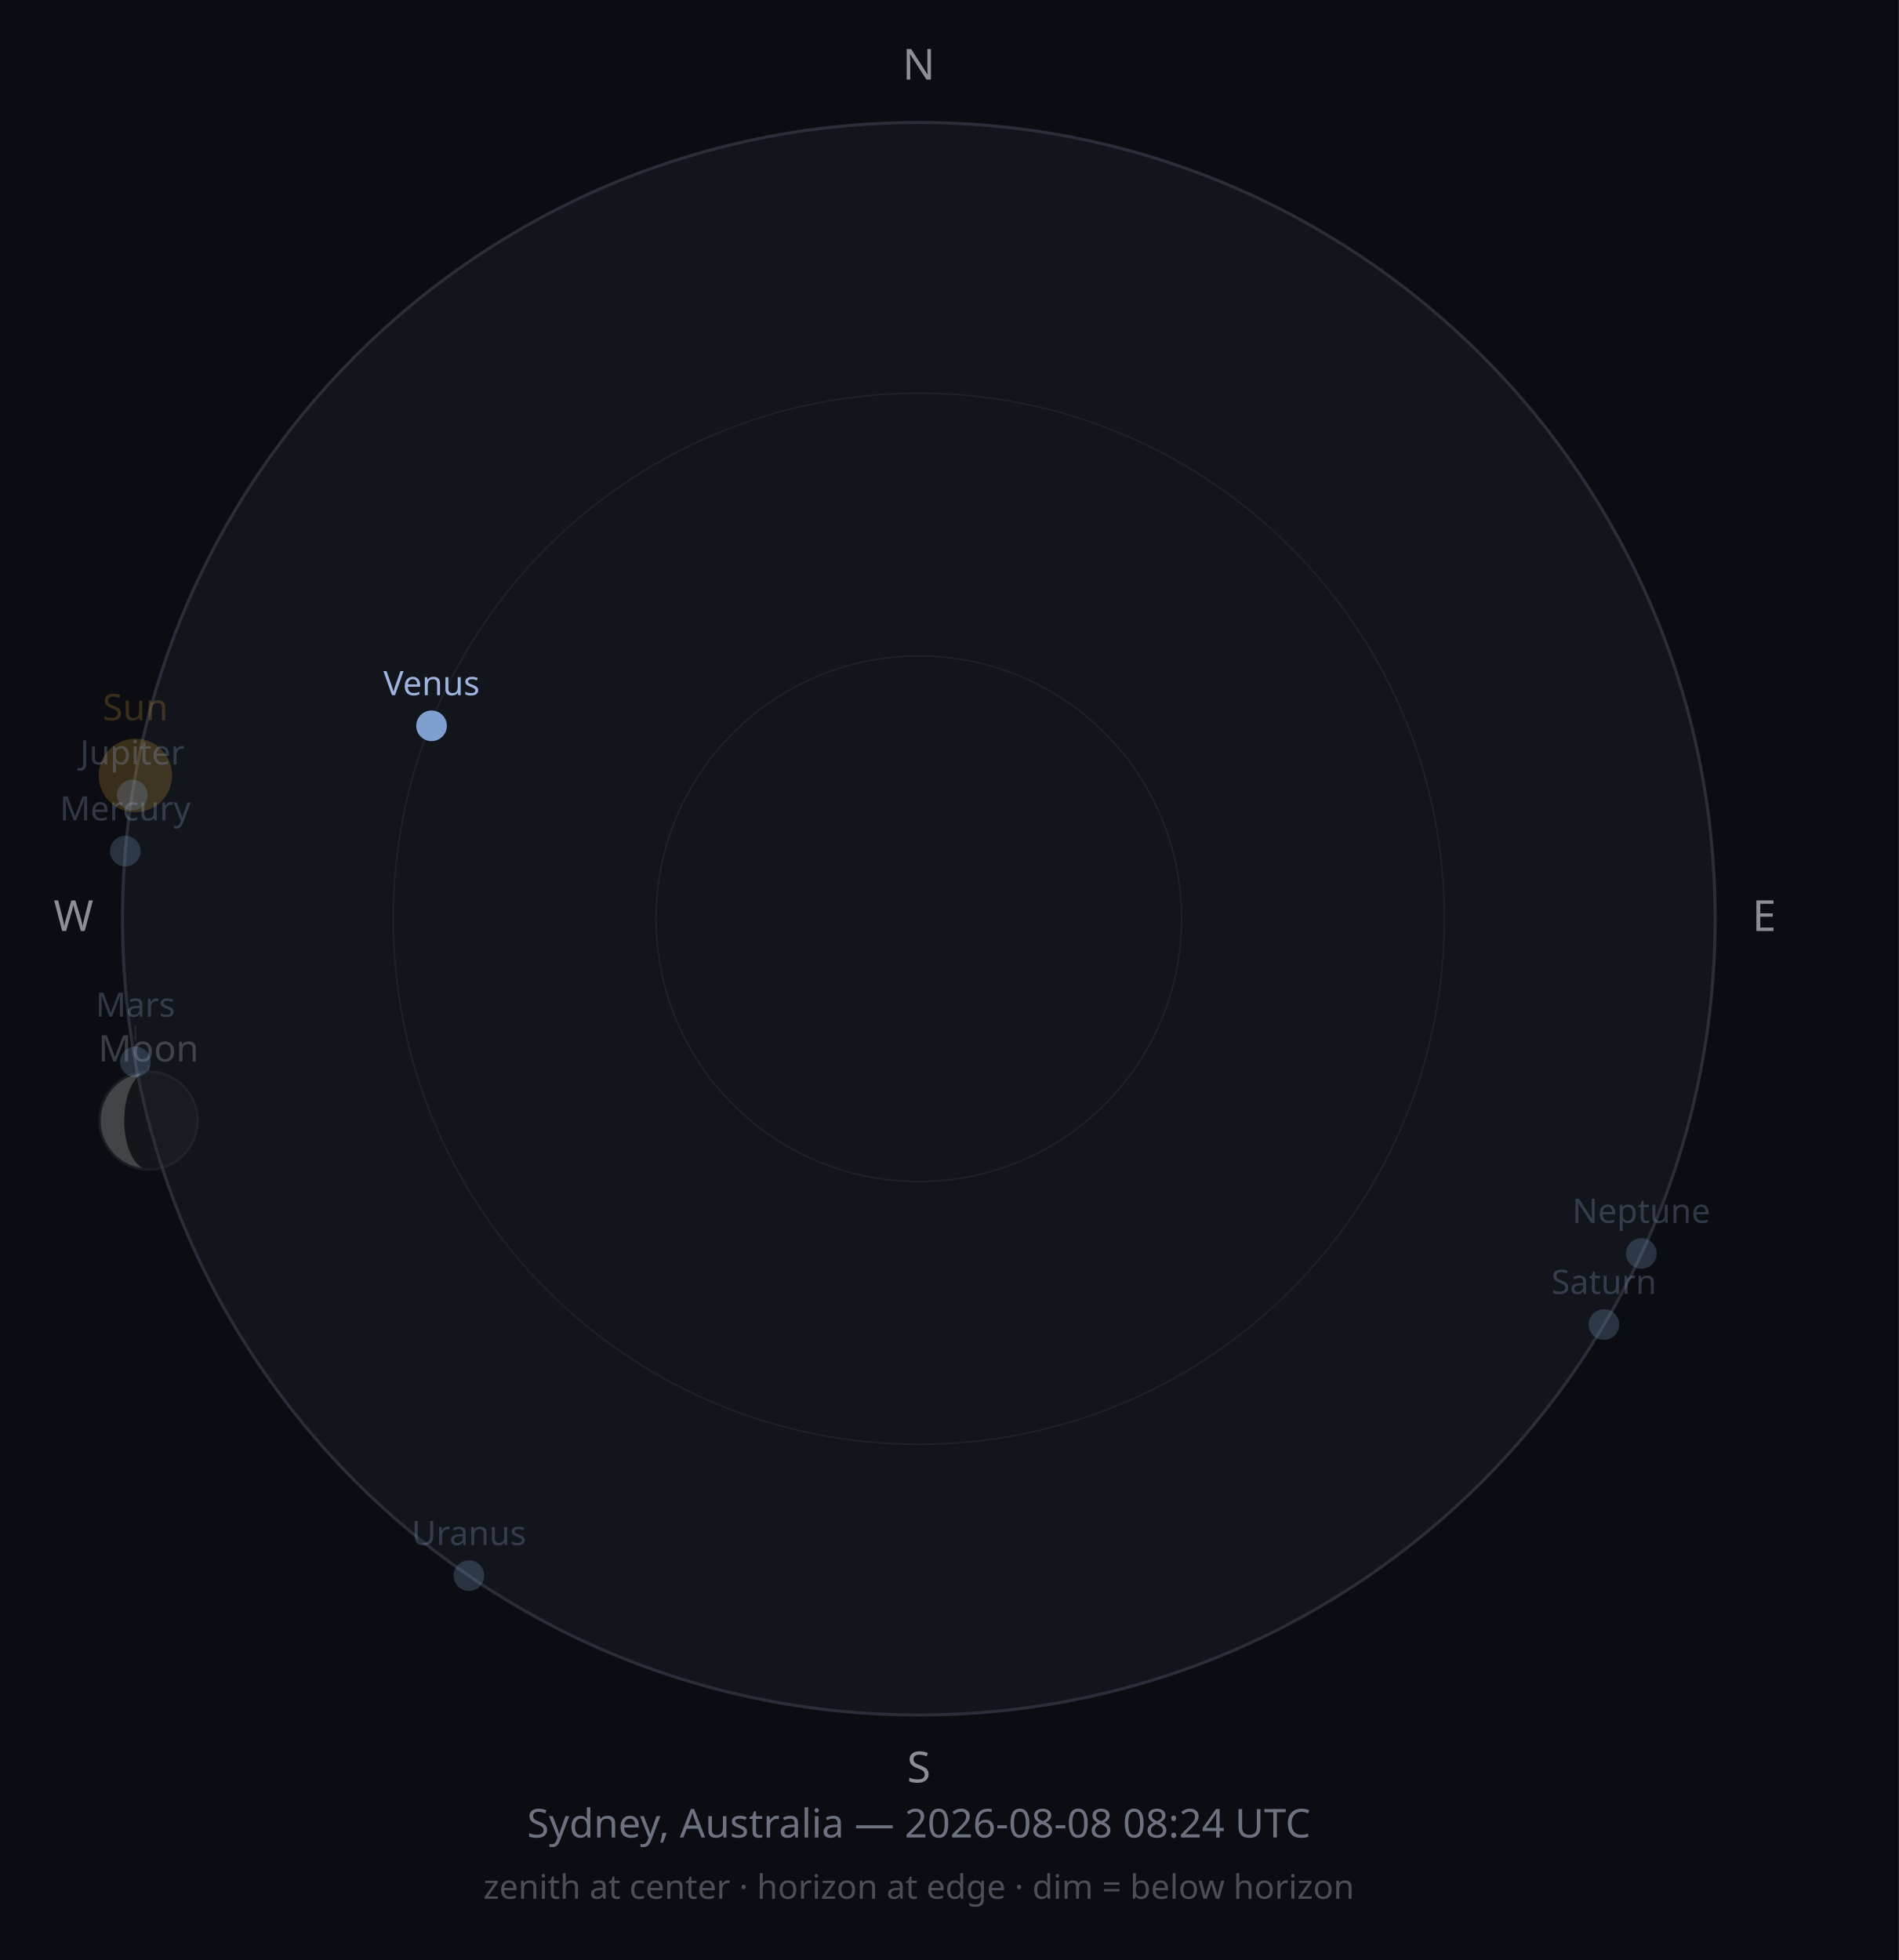
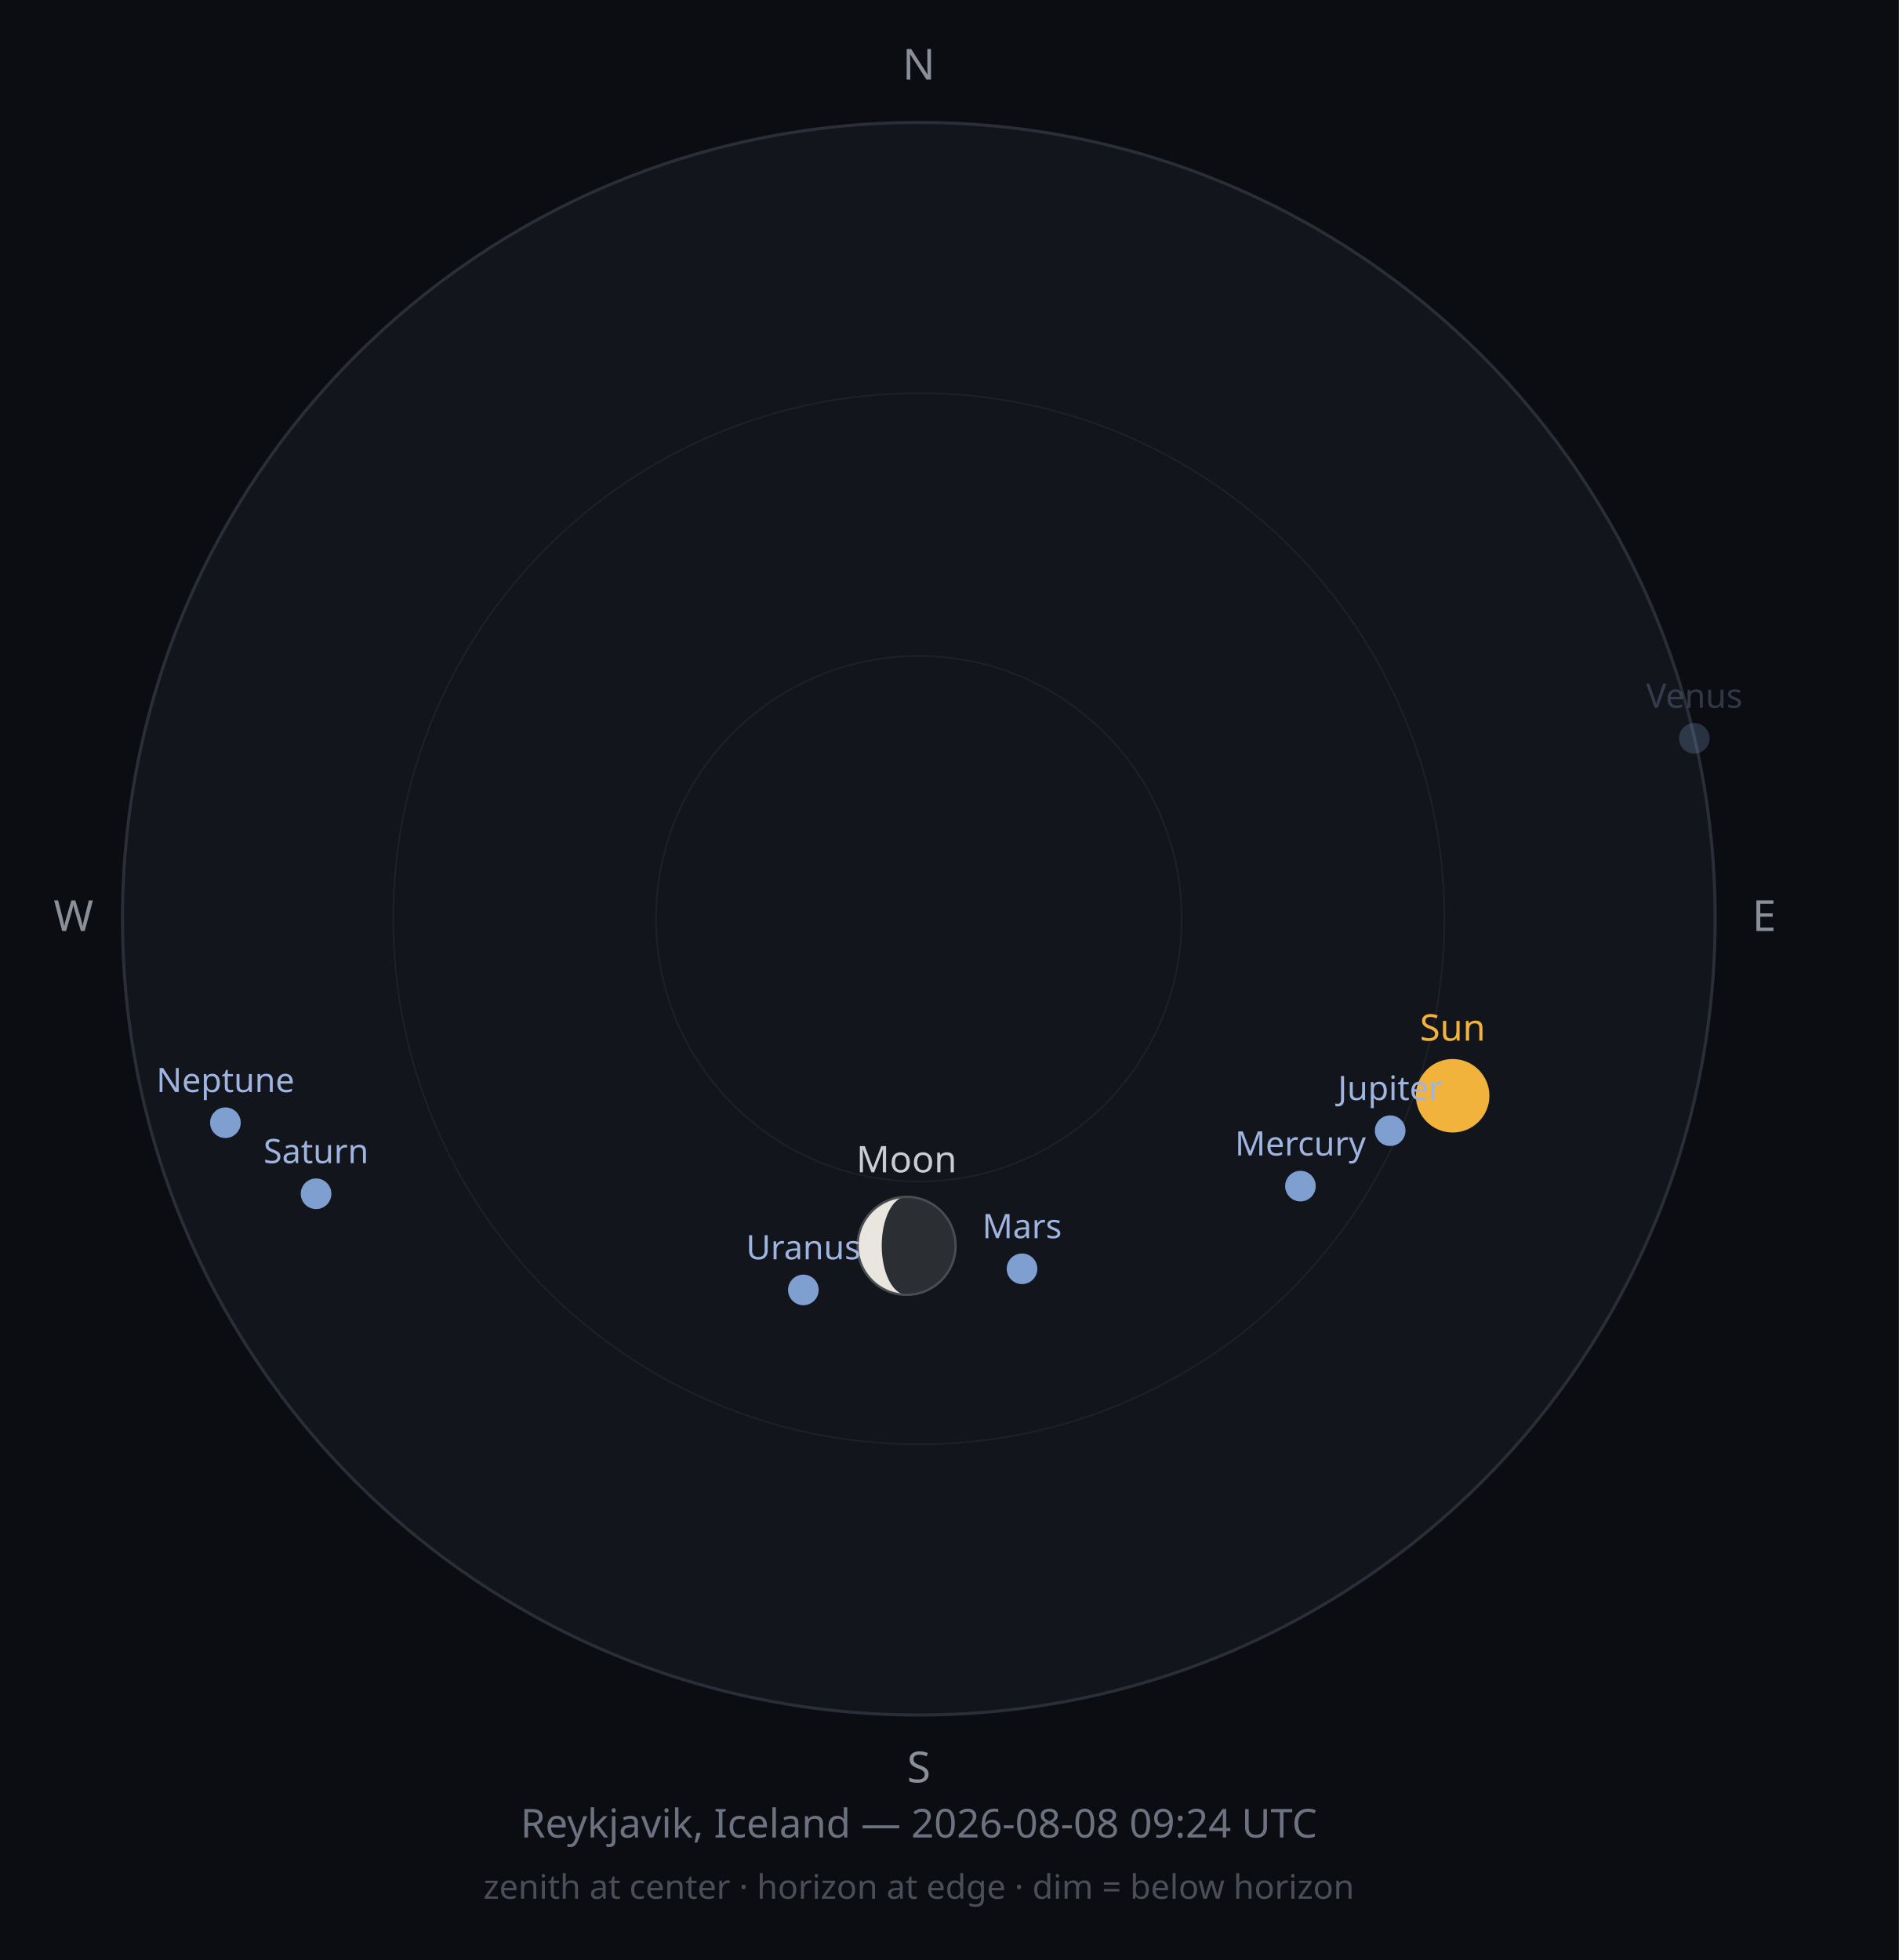
<svg xmlns="http://www.w3.org/2000/svg" width="620" height="640" viewBox="0 0 620 640">
  <rect width="620" height="640" fill="#0B0D12" />
  <circle cx="300" cy="300" r="260" fill="#12151C" stroke="#2A2E38" stroke-width="1" />
  <circle cx="300" cy="300" r="171.6" fill="none" stroke="#1D212B" stroke-width="0.5" />
  <circle cx="300" cy="300" r="85.8" fill="none" stroke="#1D212B" stroke-width="0.5" />
  <text x="300" y="26" font-size="14" fill="#8A8F98" text-anchor="middle" font-family="sans-serif">N</text>
  <text x="576" y="304" font-size="14" fill="#8A8F98" text-anchor="middle" font-family="sans-serif">E</text>
  <text x="300" y="582" font-size="14" fill="#8A8F98" text-anchor="middle" font-family="sans-serif">S</text>
  <text x="24" y="304" font-size="14" fill="#8A8F98" text-anchor="middle" font-family="sans-serif">W</text>
-   <circle cx="44.2" cy="253.2" r="12" fill="#F2B33D" opacity="0.2" />
-   <text x="44.2" y="235.2" font-size="12" fill="#F2B33D" opacity="0.2" text-anchor="middle" font-family="sans-serif">Sun</text>
-   <g opacity="0.25">
-     <circle cx="48.5" cy="365.9" r="16" fill="#2B2E33" />
-     <path d="M48.487,349.89 A16,16 0 0,0 48.487,381.89 A7.927,16 0 0,1 48.487,349.89 Z" fill="#E8E6DE" />
-     <circle cx="48.5" cy="365.9" r="16" fill="none" stroke="#4A4D52" stroke-width="0.75" />
+   <circle cx="474.3" cy="357.8" r="12" fill="#F2B33D" opacity="1" />
+   <text x="474.3" y="339.8" font-size="12" fill="#F2B33D" opacity="1" text-anchor="middle" font-family="sans-serif">Sun</text>
+   <g opacity="1">
+     <circle cx="296.0" cy="406.8" r="16" fill="#2B2E33" />
+     <path d="M295.951,390.756 A16,16 0 0,0 295.951,422.756 A8.063,16 0 0,1 295.951,390.756 Z" fill="#E8E6DE" />
+     <circle cx="296.0" cy="406.8" r="16" fill="none" stroke="#4A4D52" stroke-width="0.75" />
  </g>
-   <line x1="48.5" y1="347.9" x2="48.5" y2="349.6" stroke="#C9CDD3" stroke-width="0.5" opacity="0.13" />
-   <text x="48.5" y="346.6" font-size="12" fill="#C9CDD3" opacity="0.25" text-anchor="middle" font-family="sans-serif">Moon</text>
-   <circle cx="40.9" cy="277.9" r="5" fill="#7F9FD0" opacity="0.25" />
-   <text x="40.9" y="267.9" font-size="11" fill="#9FB4DE" opacity="0.25" text-anchor="middle" font-family="sans-serif">Mercury</text>
-   <circle cx="140.9" cy="237.0" r="5" fill="#7F9FD0" opacity="1" />
-   <text x="140.9" y="227.0" font-size="11" fill="#9FB4DE" opacity="1" text-anchor="middle" font-family="sans-serif">Venus</text>
-   <circle cx="44.2" cy="346.7" r="5" fill="#7F9FD0" opacity="0.25" />
-   <line x1="44.2" y1="339.7" x2="44.2" y2="335.0" stroke="#9FB4DE" stroke-width="0.5" opacity="0.13" />
-   <text x="44.2" y="332.0" font-size="11" fill="#9FB4DE" opacity="0.25" text-anchor="middle" font-family="sans-serif">Mars</text>
-   <circle cx="43.2" cy="259.6" r="5" fill="#7F9FD0" opacity="0.25" />
-   <text x="43.2" y="249.6" font-size="11" fill="#9FB4DE" opacity="0.25" text-anchor="middle" font-family="sans-serif">Jupiter</text>
-   <circle cx="523.7" cy="432.5" r="5" fill="#7F9FD0" opacity="0.25" />
-   <text x="523.7" y="422.5" font-size="11" fill="#9FB4DE" opacity="0.25" text-anchor="middle" font-family="sans-serif">Saturn</text>
-   <circle cx="153.1" cy="514.5" r="5" fill="#7F9FD0" opacity="0.25" />
-   <text x="153.1" y="504.5" font-size="11" fill="#9FB4DE" opacity="0.25" text-anchor="middle" font-family="sans-serif">Uranus</text>
-   <circle cx="535.9" cy="409.3" r="5" fill="#7F9FD0" opacity="0.25" />
-   <text x="535.9" y="399.3" font-size="11" fill="#9FB4DE" opacity="0.25" text-anchor="middle" font-family="sans-serif">Neptune</text>
-   <text x="300" y="600" font-size="13" fill="#6C7280" text-anchor="middle" font-family="sans-serif">Sydney, Australia — 2026-08-08 08:24 UTC</text>
+   <text x="296.0" y="382.8" font-size="12" fill="#C9CDD3" opacity="1" text-anchor="middle" font-family="sans-serif">Moon</text>
+   <circle cx="424.6" cy="387.3" r="5" fill="#7F9FD0" opacity="1" />
+   <text x="424.6" y="377.3" font-size="11" fill="#9FB4DE" opacity="1" text-anchor="middle" font-family="sans-serif">Mercury</text>
+   <circle cx="553.2" cy="241.1" r="5" fill="#7F9FD0" opacity="0.25" />
+   <text x="553.2" y="231.1" font-size="11" fill="#9FB4DE" opacity="0.25" text-anchor="middle" font-family="sans-serif">Venus</text>
+   <circle cx="333.7" cy="414.3" r="5" fill="#7F9FD0" opacity="1" />
+   <text x="333.7" y="404.3" font-size="11" fill="#9FB4DE" opacity="1" text-anchor="middle" font-family="sans-serif">Mars</text>
+   <circle cx="453.9" cy="369.2" r="5" fill="#7F9FD0" opacity="1" />
+   <text x="453.9" y="359.2" font-size="11" fill="#9FB4DE" opacity="1" text-anchor="middle" font-family="sans-serif">Jupiter</text>
+   <circle cx="103.2" cy="389.8" r="5" fill="#7F9FD0" opacity="1" />
+   <text x="103.2" y="379.8" font-size="11" fill="#9FB4DE" opacity="1" text-anchor="middle" font-family="sans-serif">Saturn</text>
+   <circle cx="262.3" cy="421.2" r="5" fill="#7F9FD0" opacity="1" />
+   <text x="262.3" y="411.2" font-size="11" fill="#9FB4DE" opacity="1" text-anchor="middle" font-family="sans-serif">Uranus</text>
+   <circle cx="73.6" cy="366.6" r="5" fill="#7F9FD0" opacity="1" />
+   <text x="73.6" y="356.6" font-size="11" fill="#9FB4DE" opacity="1" text-anchor="middle" font-family="sans-serif">Neptune</text>
+   <text x="300" y="600" font-size="13" fill="#6C7280" text-anchor="middle" font-family="sans-serif">Reykjavik, Iceland — 2026-08-08 09:24 UTC</text>
  <text x="300" y="620" font-size="11" fill="#4A4E58" text-anchor="middle" font-family="sans-serif">zenith at center · horizon at edge · dim = below horizon</text>
</svg>
